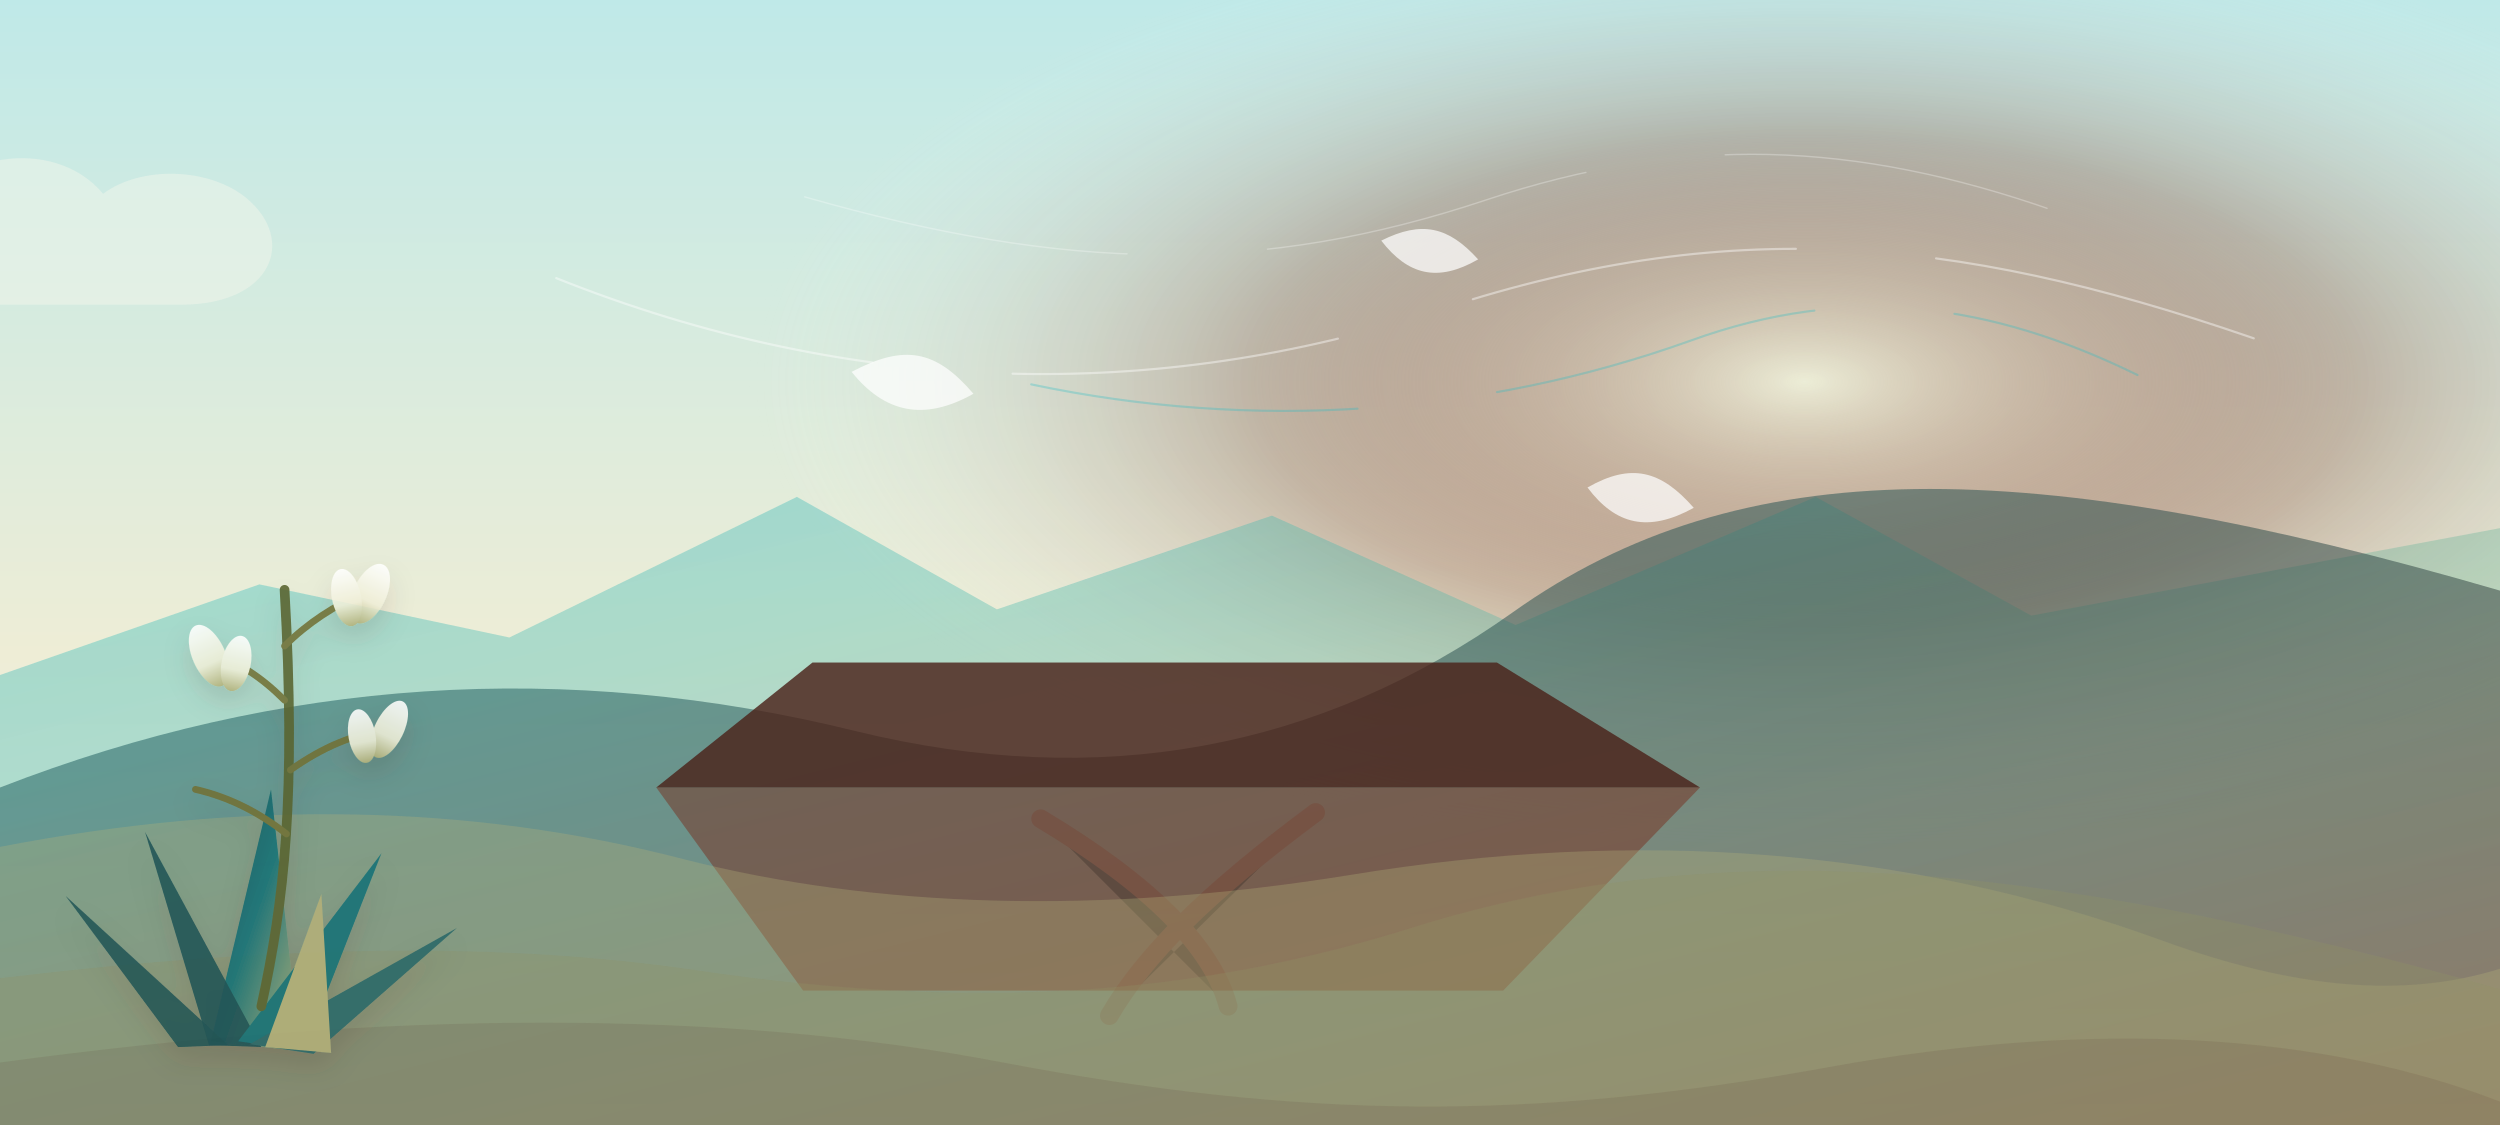
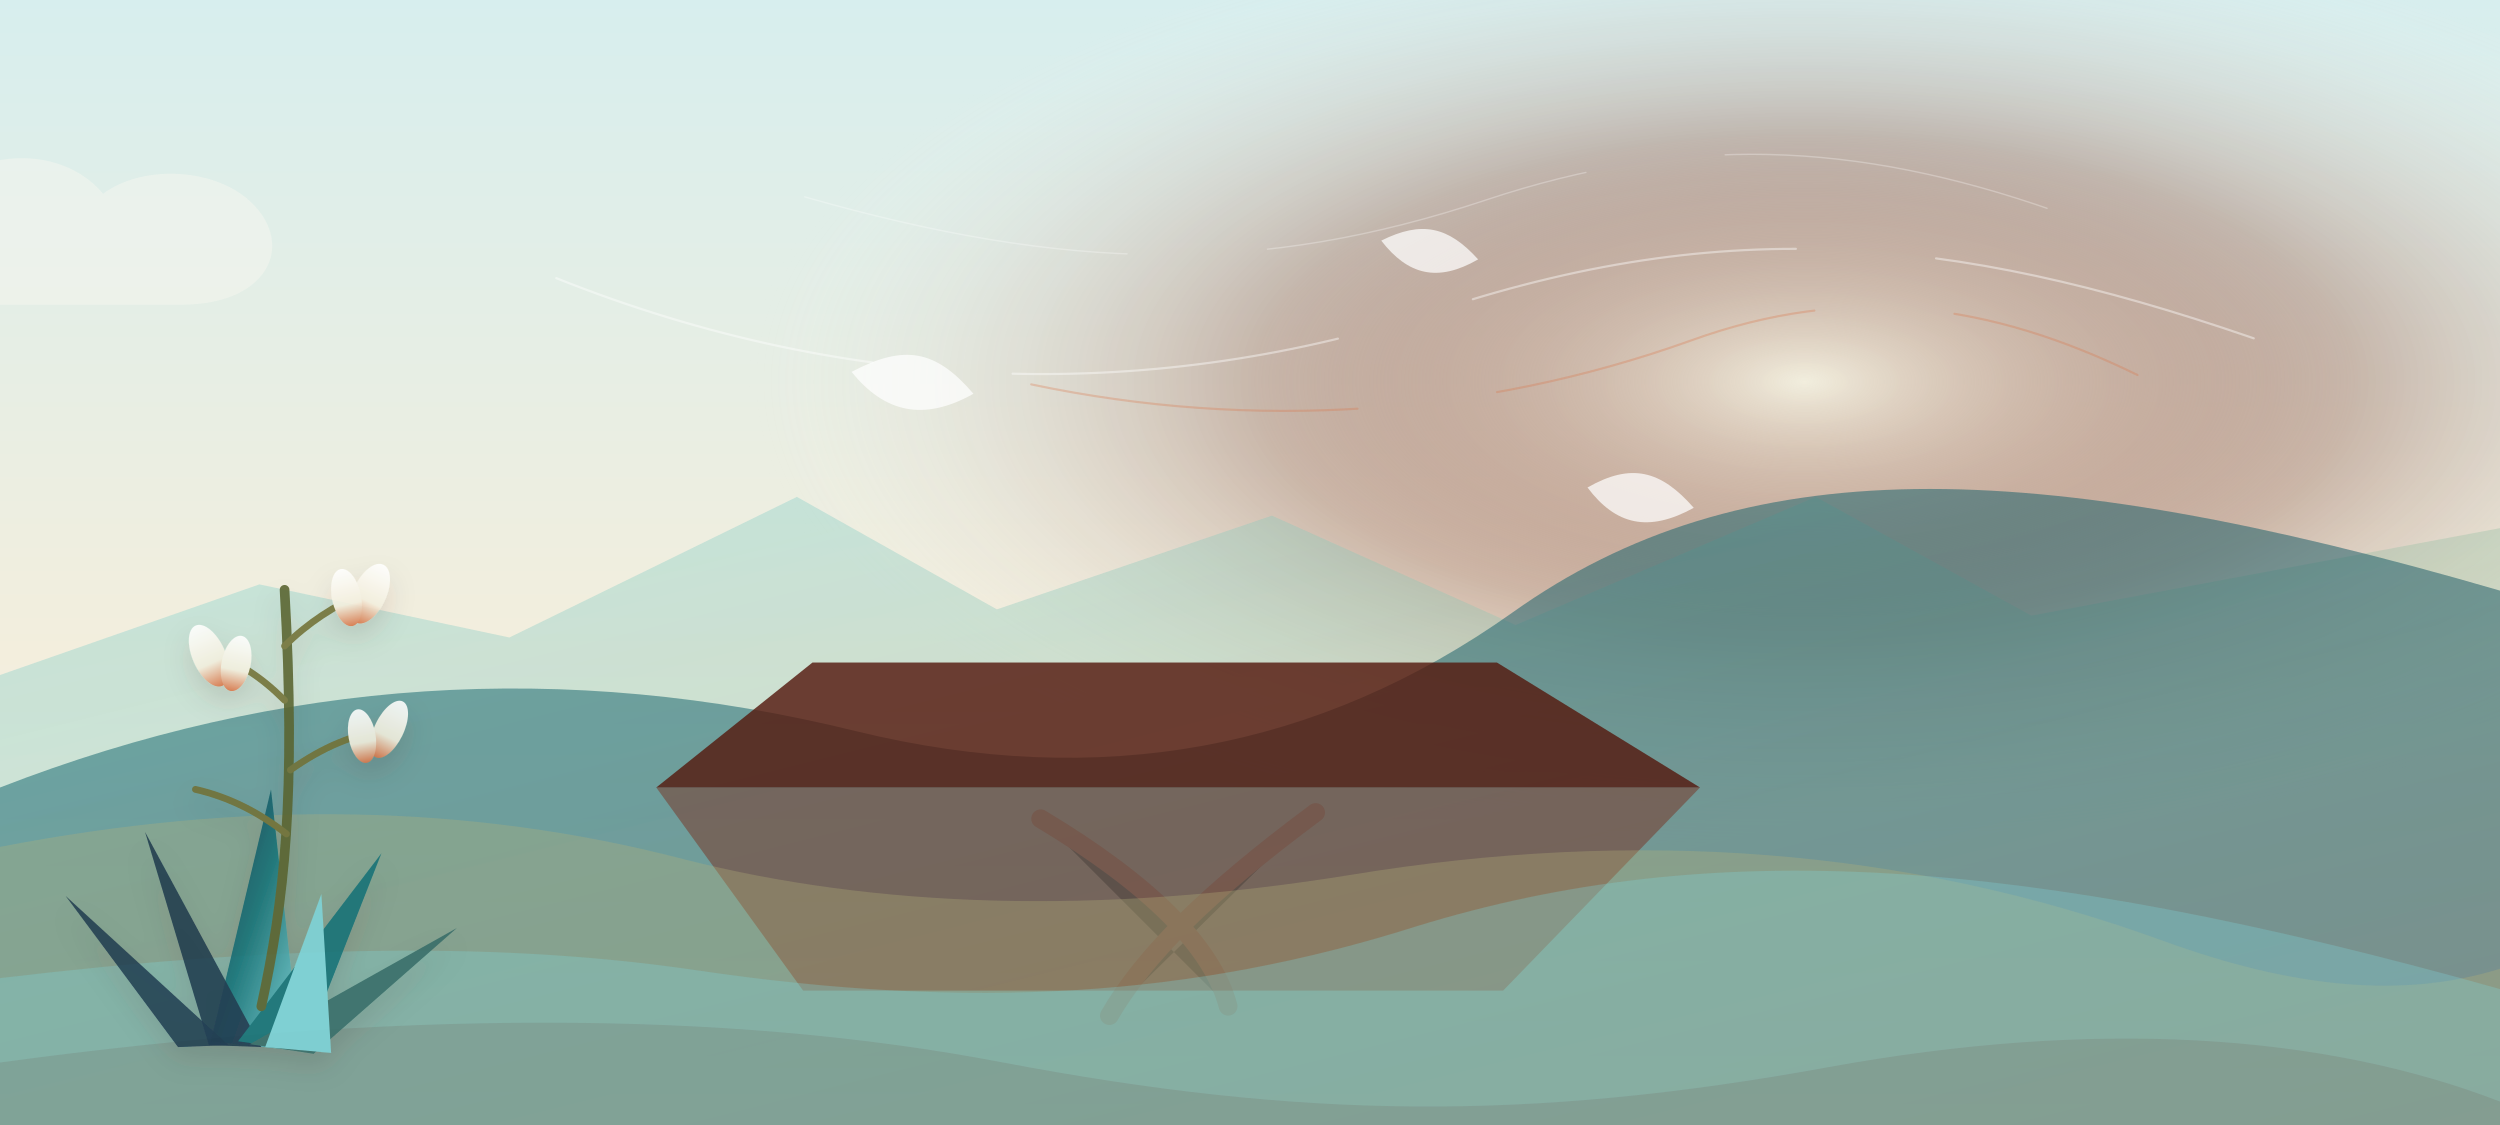
<svg xmlns="http://www.w3.org/2000/svg" viewBox="0 0 1600 720" role="img" aria-labelledby="title desc" data-brand-palette="city-of-raton" data-edge-overscan="true">
  <defs>
    <linearGradient id="sky" x1="0" y1="0" x2="0" y2="1">
-       <stop offset="0" stop-color="#bfe9e8" />
-       <stop offset="0.58" stop-color="#eeedd6" />
-       <stop offset="1" stop-color="#f8f7ed" />
+       <stop offset="0" stop-color="#d7eeee" />
+       <stop offset="0.58" stop-color="#f3eedd" />
+       <stop offset="1" stop-color="#faf8f1" />
    </linearGradient>
    <radialGradient id="sunwash" cx="0.72" cy="0.34" r="0.42">
-       <stop offset="0" stop-color="#eeedd6" stop-opacity="0.9" />
+       <stop offset="0" stop-color="#f3eedd" stop-opacity="0.9" />
      <stop offset="0.52" stop-color="#772816" stop-opacity="0.28" />
      <stop offset="1" stop-color="#ffffff" stop-opacity="0" />
    </radialGradient>
    <linearGradient id="farTone" x1="0" y1="0" x2="1" y2="1">
-       <stop offset="0" stop-color="#21bdc5" stop-opacity="0.70" />
+       <stop offset="0" stop-color="#7ed4d8" stop-opacity="0.70" />
      <stop offset="1" stop-color="#b3b078" stop-opacity="0.68" />
    </linearGradient>
    <linearGradient id="nearTone" x1="0" y1="0" x2="1" y2="1">
      <stop offset="0" stop-color="#147176" />
-       <stop offset="1" stop-color="#4a221a" />
+       <stop offset="1" stop-color="#22495a" />
    </linearGradient>
    <linearGradient id="yuccaLeaf" x1="0" y1="0" x2="1" y2="1">
-       <stop offset="0" stop-color="#174d51" />
+       <stop offset="0" stop-color="#173047" />
      <stop offset="0.48" stop-color="#147176" />
-       <stop offset="1" stop-color="#b3b078" />
+       <stop offset="1" stop-color="#7ed4d8" />
    </linearGradient>
    <linearGradient id="flower" x1="0" y1="0" x2="0" y2="1">
      <stop offset="0" stop-color="#ffffff" />
-       <stop offset="0.62" stop-color="#eeedd6" />
-       <stop offset="1" stop-color="#b3b078" />
+       <stop offset="0.62" stop-color="#f3eedd" />
+       <stop offset="1" stop-color="#d97345" />
    </linearGradient>
    <filter id="softShadow" x="-20%" y="-20%" width="140%" height="150%">
-       <feDropShadow dx="0" dy="14" stdDeviation="14" flood-color="#4a221a" flood-opacity="0.13" />
+       <feDropShadow dx="0" dy="14" stdDeviation="14" flood-color="#541a0f" flood-opacity="0.13" />
    </filter>
    <style>
  .sun-glow { animation: geo-sun 30s ease-in-out infinite alternate; }
  .cloud-bank { animation: geo-clouds 108s linear infinite; }
  .far-range,
  .mid-range {
    transform-box: fill-box;
    transform-origin: 50% 100%;
  }
  .far-range { animation: geo-far 52s ease-in-out infinite alternate; }
  .mid-range { animation: geo-mid 44s ease-in-out infinite alternate; }
  .near-feature { animation: geo-near 38s ease-in-out infinite alternate; }
  .plains-layer {
    transform-box: fill-box;
    transform-origin: 50% 100%;
    animation: geo-plains 48s ease-in-out infinite alternate;
  }
  .wind-line {
    fill: none;
    stroke: #ffffff;
    opacity: 0.42;
    stroke-width: 1.4;
    stroke-linecap: round;
    stroke-dasharray: 210 90;
    animation: geo-wind 28s linear infinite;
  }
  .wind-line.thin { stroke-width: 0.9; opacity: 0.28; animation-duration: 34s; }
-   .wind-line.gold { stroke: #21bdc5; opacity: 0.30; animation-duration: 31s; }
+   .wind-line.gold { stroke: #d97345; opacity: 0.30; animation-duration: 31s; }
  .yucca-sway {
    transform-box: fill-box;
    transform-origin: 50% 100%;
    animation: geo-yucca 10.5s ease-in-out infinite alternate;
  }
  .yucca-sway.slow { animation-duration: 13s; animation-delay: -1.2s; }
  .leaf-sway {
    transform-box: fill-box;
    transform-origin: 50% 100%;
    animation: geo-leaf 12s ease-in-out infinite alternate;
  }
  .blossom {
    transform-box: fill-box;
    transform-origin: 50% 18%;
    animation: geo-blossom 9s ease-in-out infinite alternate;
  }
  .blossom.d2 { animation-delay: -1.6s; }
  .blossom.d3 { animation-delay: -3.1s; }
  .seed {
    transform-box: fill-box;
    transform-origin: 0 0;
    animation: geo-seed 24s ease-in-out infinite;
  }
  .seed.s2 { animation-delay: -4s; }
  .seed.s3 { animation-delay: -8s; }
  @keyframes geo-sun {
    from { transform: translate(-3px, 1px) scale(0.99); opacity: 0.54; }
    to { transform: translate(4px, -2px) scale(1.01); opacity: 0.68; }
  }
  @keyframes geo-clouds {
    from { transform: translateX(-220px); }
    to { transform: translateX(1700px); }
  }
  @keyframes geo-far {
    from { transform: translateX(-2px) scaleX(1.014); }
    to { transform: translateX(2px) scaleX(1.018); }
  }
  @keyframes geo-mid {
    from { transform: translateX(2px) scaleX(1.018); }
    to { transform: translateX(-2px) scaleX(1.014); }
  }
  @keyframes geo-near {
    from { transform: translateX(-3px) translateY(0.5px); }
    to { transform: translateX(3px) translateY(-0.5px); }
  }
  @keyframes geo-plains {
    from { transform: translateX(-2px) scaleX(1.012); }
    to { transform: translateX(2px) translateY(-1px) scaleX(1.016); }
  }
  @keyframes geo-wind {
    from { stroke-dashoffset: 180; transform: translateX(-18px); }
    to { stroke-dashoffset: -180; transform: translateX(26px); }
  }
  @keyframes geo-yucca {
    from { transform: rotate(-0.8deg) translateX(-1px); }
    to { transform: rotate(1.1deg) translateX(1.5px); }
  }
  @keyframes geo-leaf {
    from { transform: rotate(-0.45deg); }
    to { transform: rotate(0.75deg); }
  }
  @keyframes geo-blossom {
    from { transform: rotate(-1.2deg) translateY(0); }
    to { transform: rotate(1deg) translateY(1px); }
  }
  @keyframes geo-seed {
    0%, 100% { transform: translate(0, 0) rotate(-3deg); opacity: 0.54; }
    50% { transform: translate(14px, 4px) rotate(4deg); opacity: 0.36; }
  }
  @media (prefers-reduced-motion: reduce) {
    .sun-glow,
    .cloud-bank,
    .far-range,
    .mid-range,
    .near-feature,
    .plains-layer,
    .wind-line,
    .yucca-sway,
    .leaf-sway,
    .blossom,
    .seed {
      animation: none !important;
    }
  }
</style>
  </defs>
  <rect width="1600" height="720" fill="url(#sky)" />
  <rect width="1600" height="720" fill="url(#sunwash)" class="sun-glow" />
  <g class="cloud-bank" opacity="0.42">
-     <path d="M-160 162c22-39 76-46 104-20 22-44 90-56 122-18 24-18 68-17 92 3 32 27 16 68-42 68h-276z" fill="#f8f7ed" />
-     <path d="M-520 238c16-30 54-37 76-16 15-34 64-46 89-18 18-14 54-13 72 4 25 23 14 54-30 54h-207z" fill="#f8f7ed" opacity="0.78" />
+     <path d="M-160 162c22-39 76-46 104-20 22-44 90-56 122-18 24-18 68-17 92 3 32 27 16 68-42 68h-276z" fill="#faf8f1" />
+     <path d="M-520 238c16-30 54-37 76-16 15-34 64-46 89-18 18-14 54-13 72 4 25 23 14 54-30 54h-207z" fill="#faf8f1" opacity="0.78" />
  </g>
  <path class="wind-line thin" d="M515 126c168 48 292 50 436 2 126-42 236-38 364 7" />
  <path class="wind-line" d="M356 178c190 76 384 80 566 20 192-63 342-45 536 24" />
  <path class="wind-line gold" d="M660 246c142 30 288 20 422-28 102-37 192-24 286 22" />
  <g class="far-range">
    <path d="M0 432l166-58 160 34 184-90 128 72 176-60 156 70 192-82 138 76 300-56v382H0z" fill="url(#farTone)" opacity="0.55" />
  </g>
  <g class="mid-range">
    <path d="M0 504c180-70 362-82 548-36 156 38 296 12 420-76 146-104 330-102 632-14v342H0z" fill="url(#nearTone)" opacity="0.53" />
  </g>
  <g class="near-feature">
-     <path d="M520 424h438l130 80H420z" fill="#4a221a" opacity="0.82" />
+     <path d="M520 424h438l130 80H420z" fill="#541a0f" opacity="0.82" />
    <path d="M420 504h668l-126 130H514z" fill="#772816" opacity="0.46" />
    <path d="M666 524c70 42 110 82 120 120M842 520c-70 52-110 92-132 130" stroke="#772816" stroke-width="12" stroke-linecap="round" opacity="0.20" />
  </g>
  <g id="plains" class="plains-layer" opacity="0.95">
    <path d="M0 542c155-30 300-28 438 8 122 31 265 36 426 10 182-30 355-18 520 42 85 31 155 37 216 18v100H0z" fill="#b3b078" opacity="0.34" />
-     <path d="M0 626c184-22 324-23 446-5 176 26 318 17 460-28 188-58 388-46 694 40v87H0z" fill="#8e9166" opacity="0.32" />
-     <path d="M0 680c250-34 465-34 642 0 190 36 336 38 528 3 170-31 316-22 430 22v15H0z" fill="#4a221a" opacity="0.10" />
+     <path d="M0 626c184-22 324-23 446-5 176 26 318 17 460-28 188-58 388-46 694 40v87H0z" fill="#7ed4d8" opacity="0.32" />
+     <path d="M0 680c250-34 465-34 642 0 190 36 336 38 528 3 170-31 316-22 430 22v15H0z" fill="#541a0f" opacity="0.10" />
  </g>
  <g filter="url(#softShadow)" opacity="0.88" transform="translate(42 344) scale(0.62)">
    <g class="leaf-sway">
      <path d="M150 520l62-260 30 270z" fill="url(#yuccaLeaf)" />
-       <path d="M148 524l-66-220 120 222z" fill="#174d51" opacity="0.9" />
+       <path d="M148 524l-66-220 120 222z" fill="#173047" opacity="0.9" />
      <path d="M178 520l148-194-80 204z" fill="#147176" />
-       <path d="M190 523l214-120-148 130z" fill="#2b6767" />
-       <path d="M116 526L0 370l168 154z" fill="#174d51" opacity="0.88" />
-       <path d="M206 526l58-158 10 164z" fill="#b3b078" />
+       <path d="M190 523l214-120-148 130z" fill="#396d68" />
+       <path d="M116 526L0 370l168 154z" fill="#173047" opacity="0.88" />
+       <path d="M206 526l58-158 10 164z" fill="#7ed4d8" />
    </g>
    <g class="yucca-sway slow" transform="translate(202 54)">
      <path d="M0 430C24 320 36 213 24 0" fill="none" stroke="#58642f" stroke-width="10" stroke-linecap="round" />
      <path d="M24 58c24-24 52-42 82-55" fill="none" stroke="#716f35" stroke-width="7" stroke-linecap="round" />
      <path d="M24 114c-25-25-48-39-75-49" fill="none" stroke="#716f35" stroke-width="7" stroke-linecap="round" />
      <path d="M30 186c34-24 65-37 104-43" fill="none" stroke="#716f35" stroke-width="7" stroke-linecap="round" />
      <path d="M26 252c-28-22-59-38-94-46" fill="none" stroke="#716f35" stroke-width="7" stroke-linecap="round" />
      <g class="blossom">
        <ellipse cx="112" cy="4" rx="17" ry="33" fill="url(#flower)" transform="rotate(25 112 4)" />
        <ellipse cx="88" cy="8" rx="15" ry="30" fill="url(#flower)" transform="rotate(-12 88 8)" />
      </g>
      <g class="blossom d2">
        <ellipse cx="-54" cy="68" rx="17" ry="34" fill="url(#flower)" transform="rotate(-24 -54 68)" />
        <ellipse cx="-26" cy="76" rx="15" ry="29" fill="url(#flower)" transform="rotate(12 -26 76)" />
      </g>
      <g class="blossom d3">
        <ellipse cx="132" cy="144" rx="15" ry="32" fill="url(#flower)" transform="rotate(26 132 144)" />
        <ellipse cx="104" cy="151" rx="14" ry="28" fill="url(#flower)" transform="rotate(-10 104 151)" />
      </g>
    </g>
  </g>
  <g opacity="0.72">
    <path class="seed" d="M545 238c34-18 54-14 78 14-32 18-57 12-78-14z" fill="#ffffff" />
    <path class="seed s2" d="M884 154c26-13 43-9 62 12-26 15-45 10-62-12z" fill="#ffffff" />
    <path class="seed s3" d="M1016 312c28-16 47-11 68 13-29 16-50 11-68-13z" fill="#ffffff" />
  </g>
</svg>
